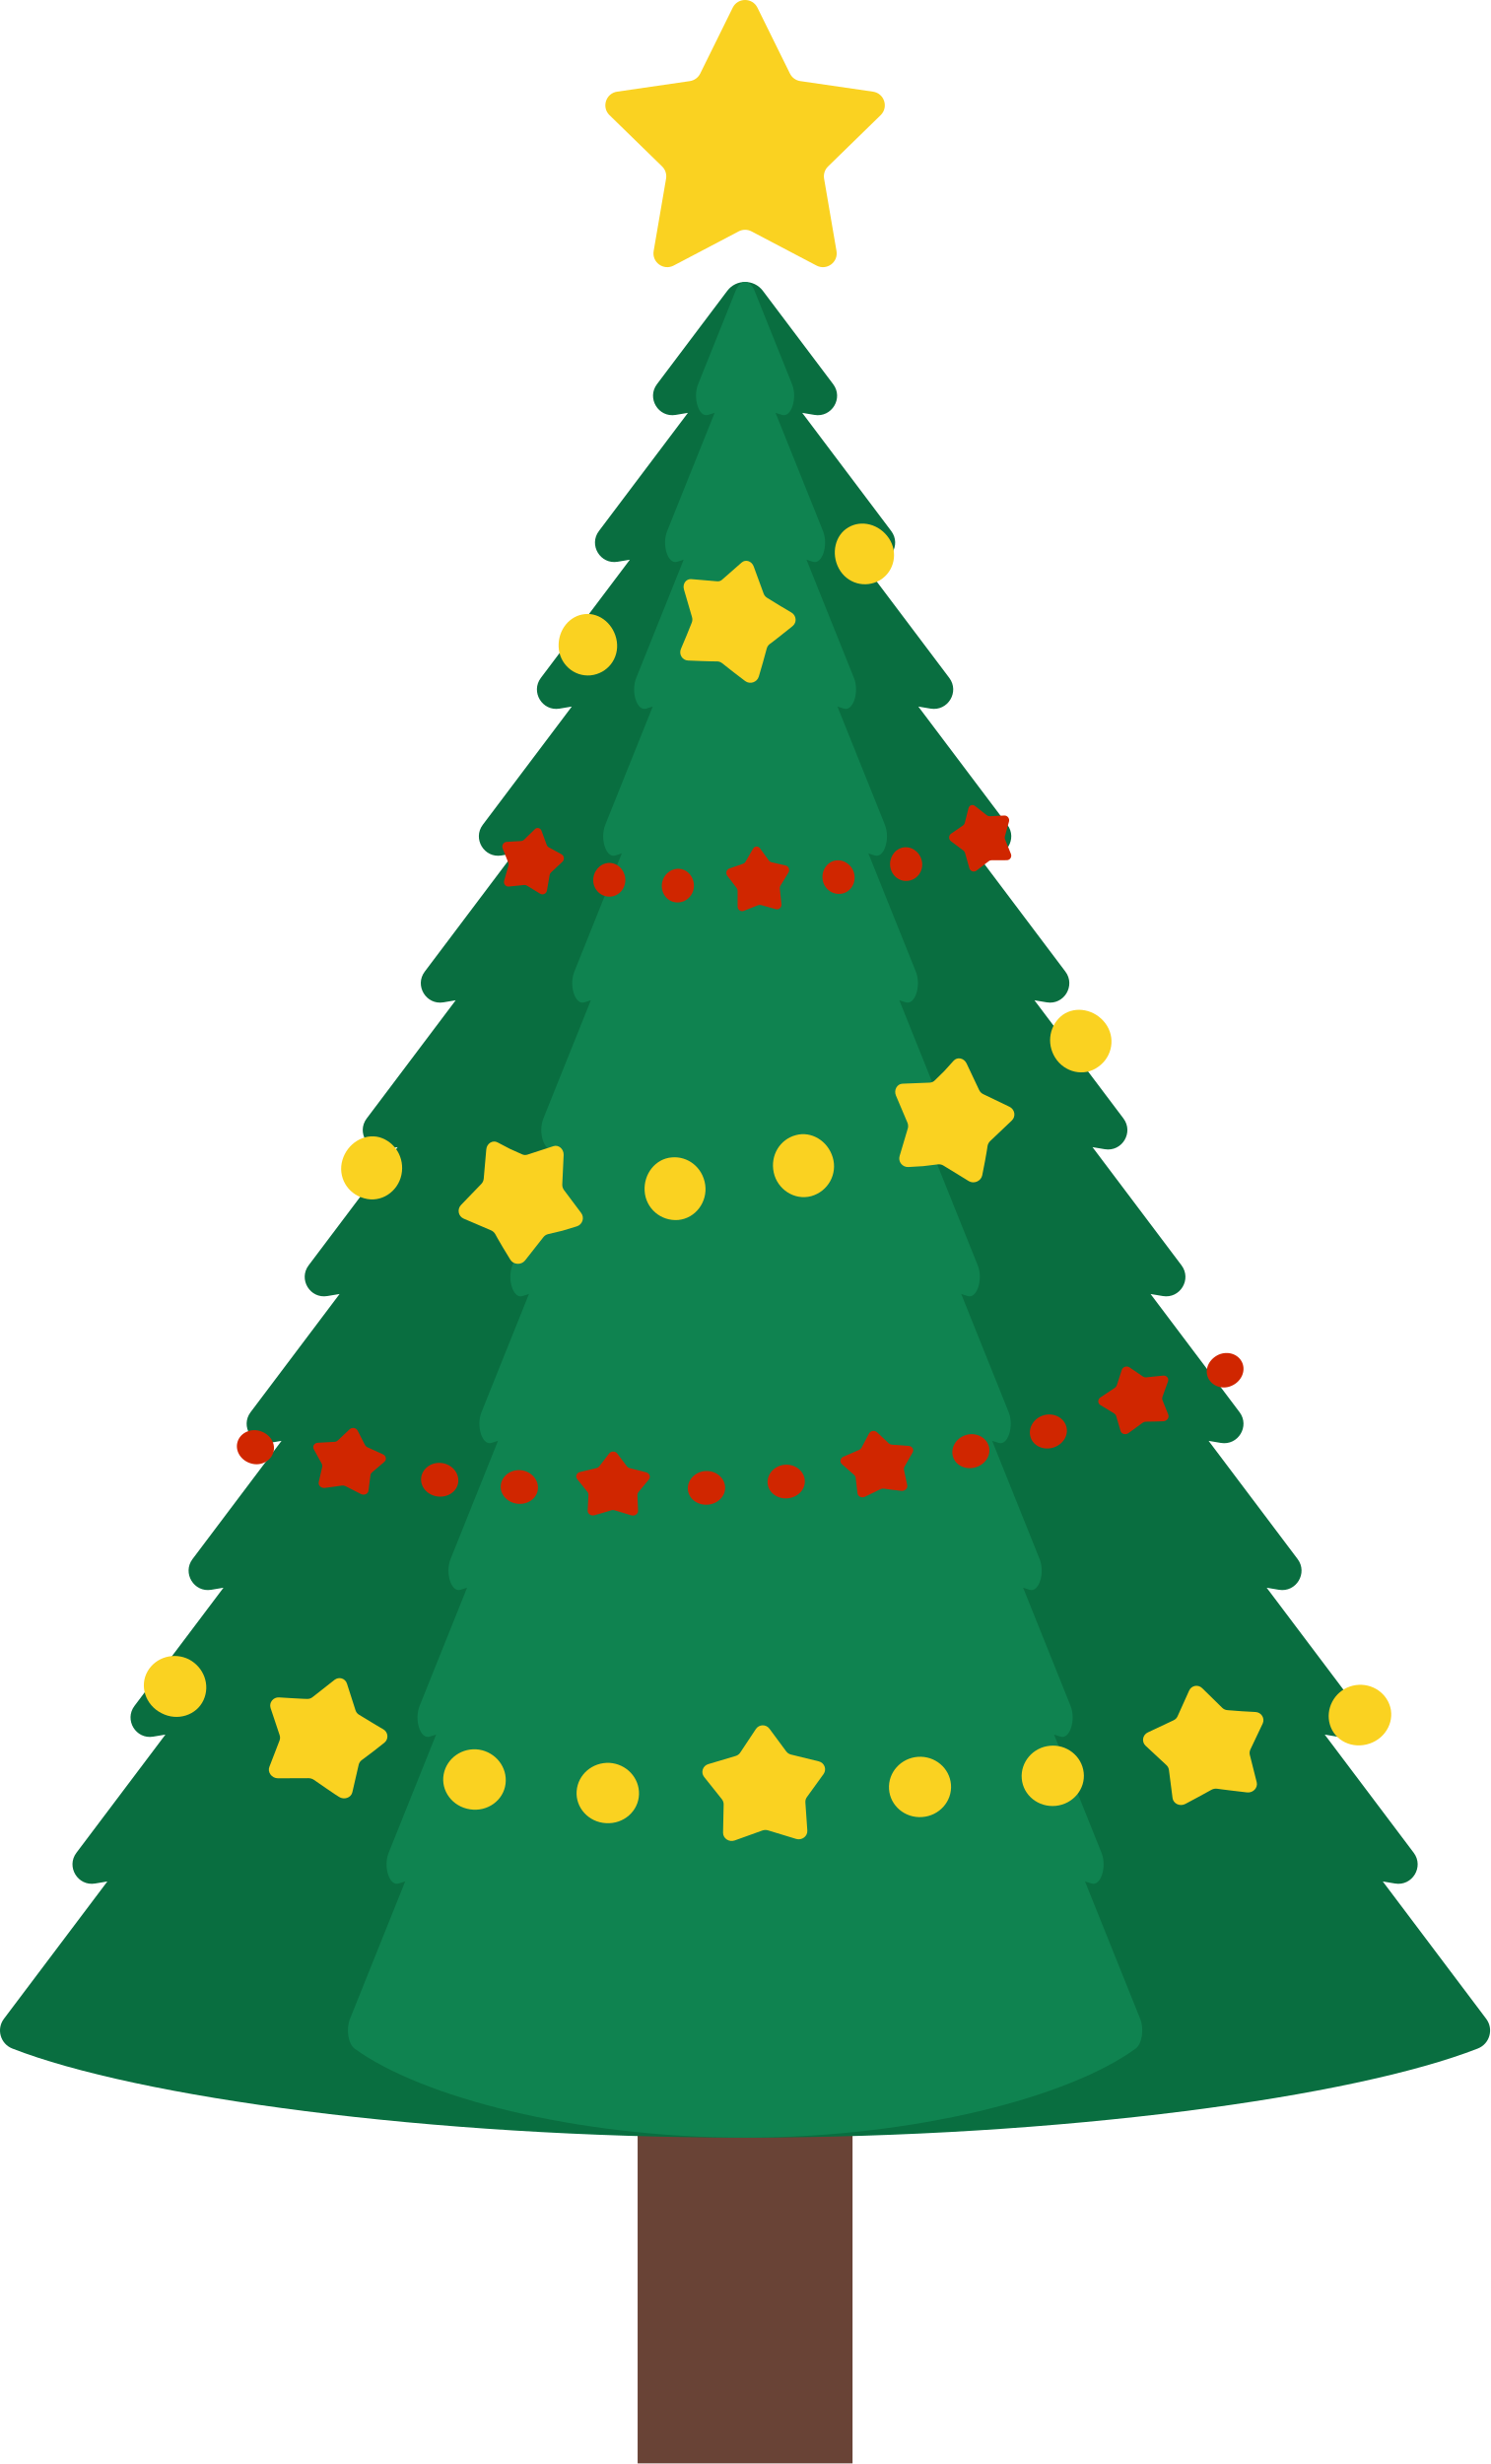
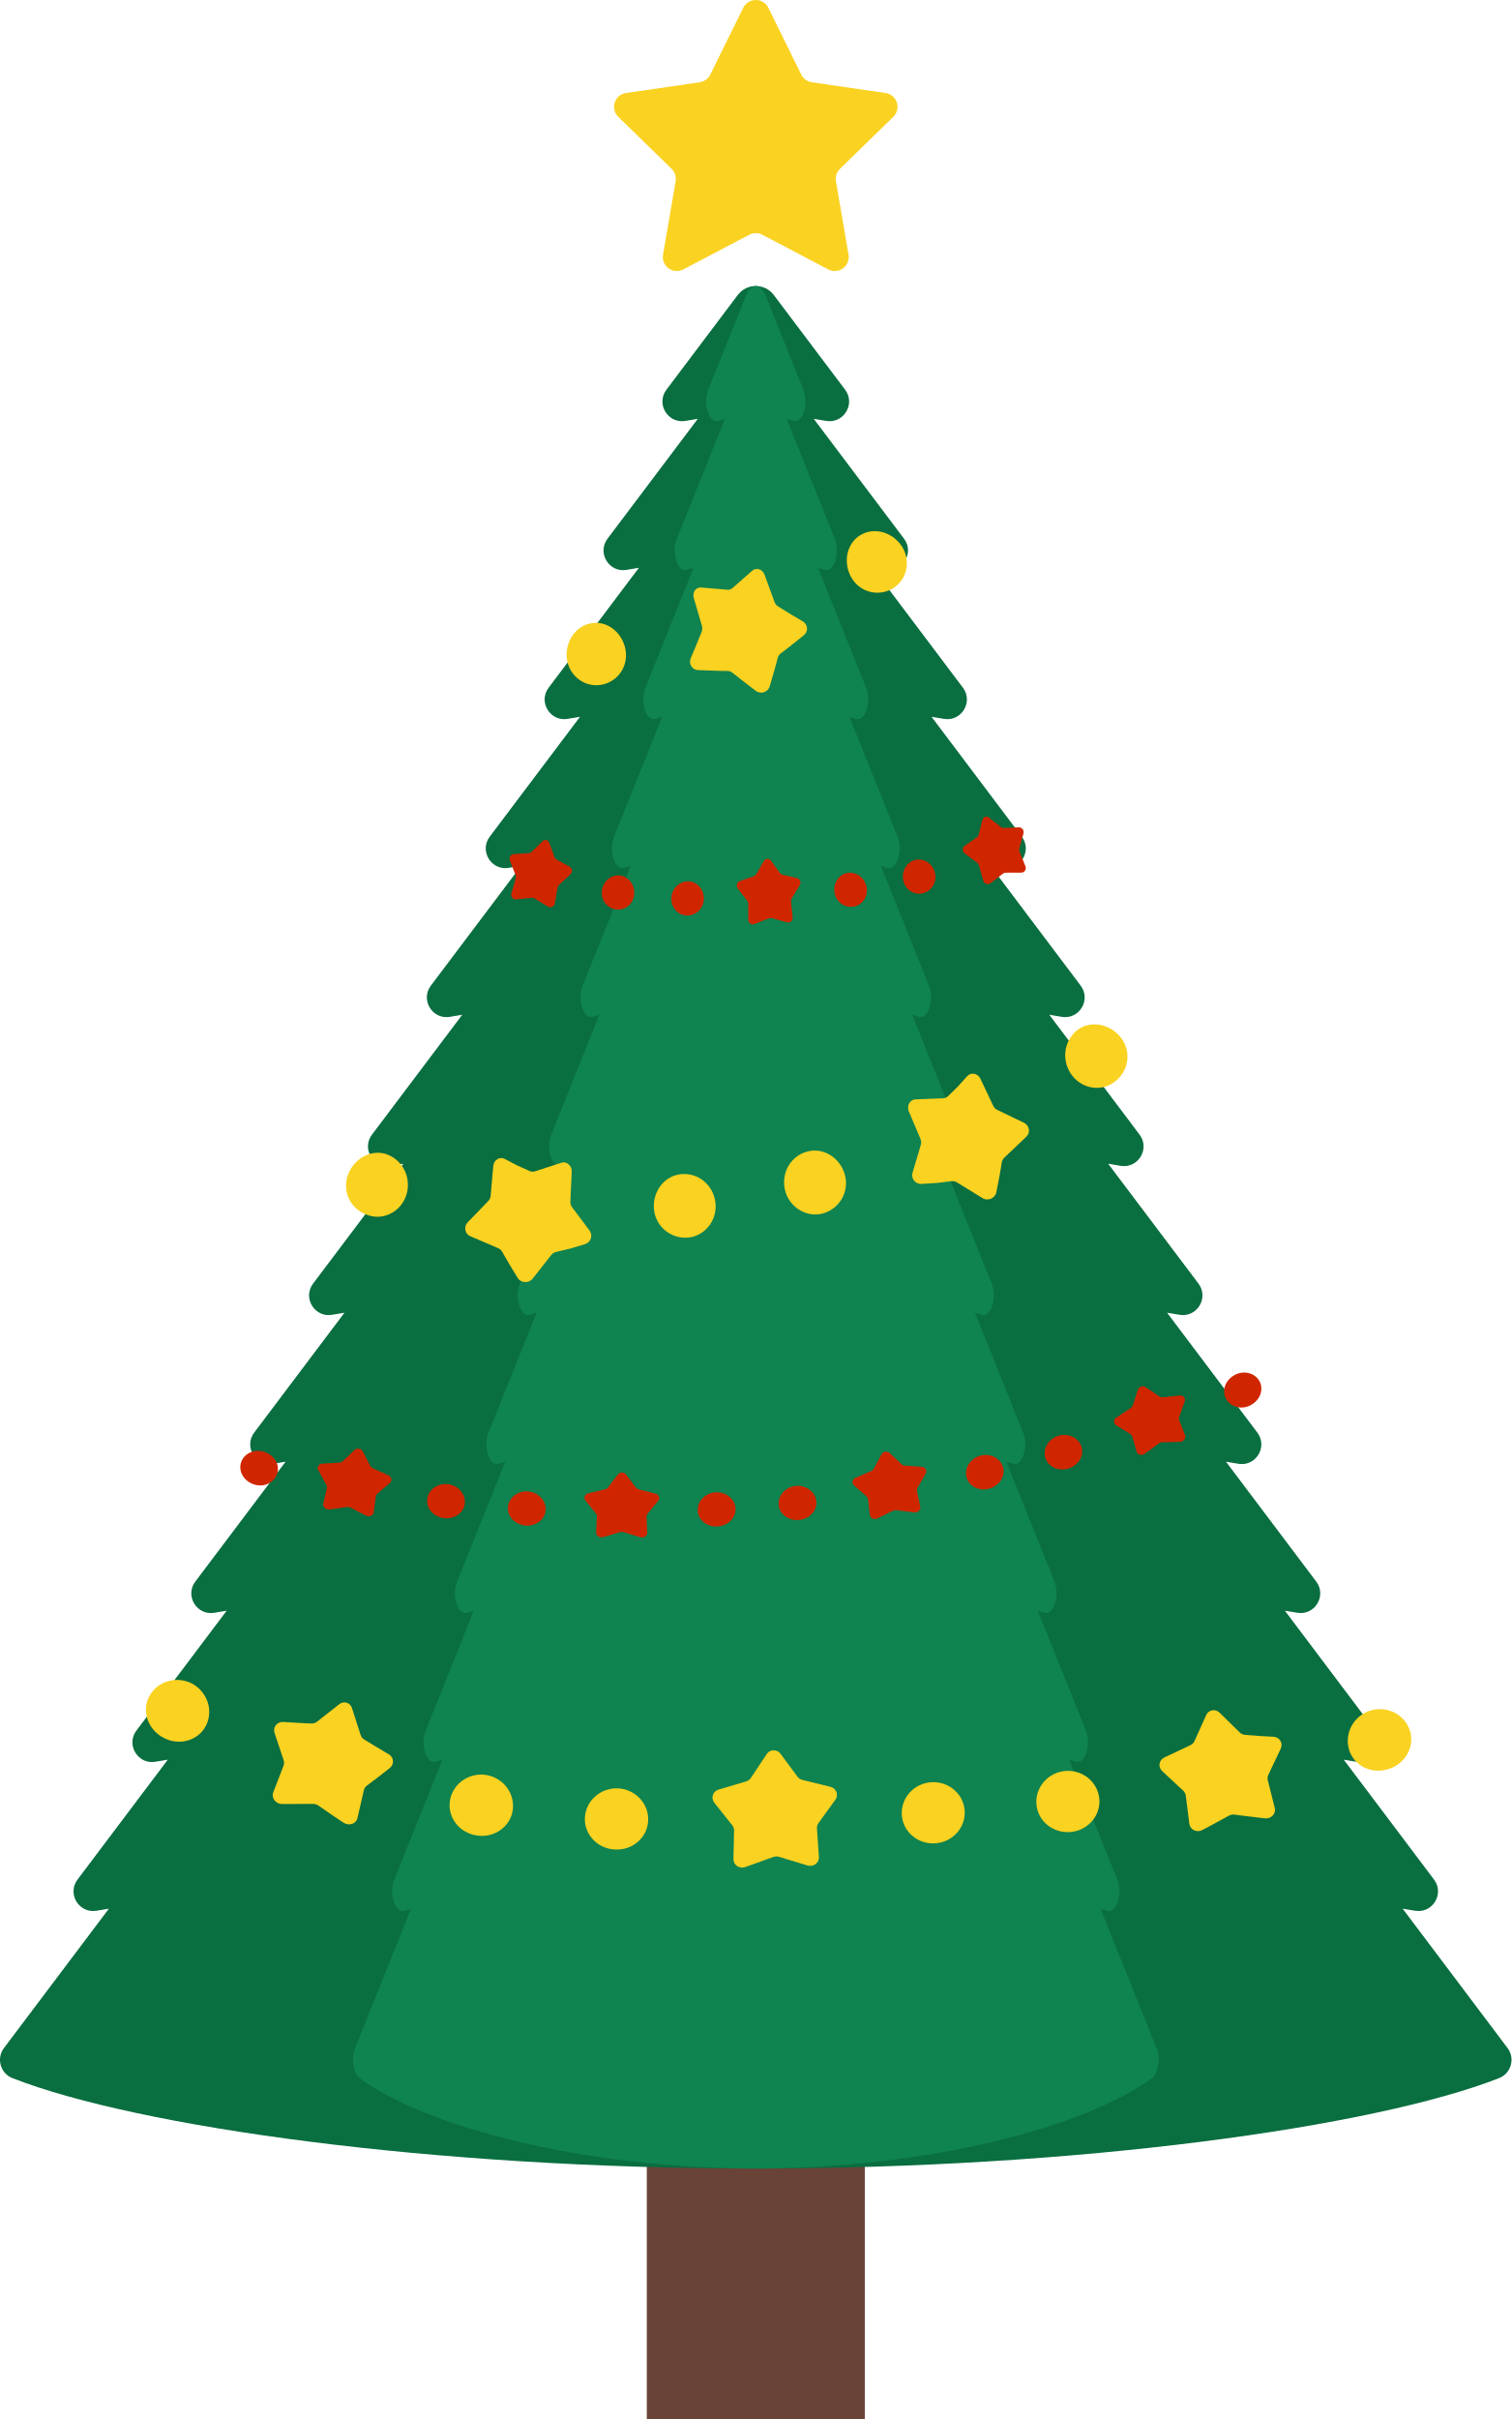
- <svg xmlns="http://www.w3.org/2000/svg" width="300" height="496" viewBox="0 0 300 496" fill="none">
-   <path d="M177.297 23.183C178.944 21.579 178.037 18.781 175.759 18.452L161.125 16.325C160.22 16.193 159.438 15.624 159.037 14.806L152.494 1.546C151.478 -0.515 148.536 -0.515 147.516 1.546L140.974 14.806C140.569 15.624 139.787 16.193 138.886 16.325L124.252 18.452C121.977 18.781 121.066 21.579 122.713 23.183L133.3 33.504C133.954 34.141 134.253 35.059 134.099 35.959L131.6 50.531C131.212 52.8 133.589 54.526 135.628 53.457L148.716 46.576C149.525 46.152 150.492 46.152 151.297 46.576L164.386 53.457C166.421 54.529 168.802 52.8 168.41 50.531L165.912 35.959C165.757 35.059 166.056 34.141 166.711 33.504L177.297 23.183Z" fill="#FAD221" />
-   <path d="M171.64 390.41H128.373V495.879H171.64V390.41Z" fill="#694336" />
-   <path d="M278.391 378.735L280.857 379.149C284.332 379.734 286.739 375.773 284.618 372.958L266.703 349.171L269.169 349.585C272.644 350.171 275.051 346.209 272.93 343.394L255.015 319.607L257.481 320.022C260.956 320.607 263.363 316.645 261.242 313.831L243.327 290.043L245.793 290.458C249.268 291.04 251.675 287.081 249.554 284.267L231.639 260.48L234.105 260.894C237.58 261.479 239.986 257.517 237.866 254.703L219.951 230.919L222.416 231.333C225.892 231.915 228.298 227.957 226.178 225.142L208.263 201.355L210.728 201.769C214.204 202.355 216.61 198.393 214.49 195.578L196.574 171.791L199.04 172.205C202.515 172.791 204.922 168.829 202.802 166.015L184.886 142.231L187.352 142.645C190.827 143.227 193.234 139.268 191.113 136.454L173.198 112.667L175.664 113.081C179.139 113.666 181.546 109.705 179.425 106.89L161.51 83.106L163.976 83.52C167.451 84.106 169.858 80.144 167.737 77.33L153.586 58.543C151.791 56.16 148.214 56.16 146.419 58.543L132.268 77.33C130.148 80.144 132.554 84.106 136.03 83.52L138.496 83.106L120.58 106.89C118.46 109.705 120.866 113.666 124.342 113.081L126.807 112.667L108.892 136.454C106.772 139.268 109.178 143.23 112.653 142.645L115.119 142.231L97.204 166.015C95.083 168.829 97.49 172.791 100.965 172.205L103.431 171.791L85.516 195.578C83.395 198.393 85.802 202.355 89.277 201.769L91.743 201.355L73.828 225.142C71.707 227.957 74.114 231.918 77.589 231.333L80.055 230.919L62.14 254.703C60.019 257.517 62.426 261.479 65.901 260.894L68.367 260.48L50.452 284.267C48.331 287.081 50.738 291.043 54.213 290.458L56.679 290.043L38.764 313.831C36.643 316.645 39.05 320.607 42.525 320.022L44.991 319.607L27.075 343.394C24.955 346.209 27.361 350.171 30.837 349.585L33.303 349.171L15.387 372.958C13.267 375.773 15.673 379.734 19.148 379.149L21.614 378.735L0.789 406.382C-0.769 408.45 0.073 411.425 2.486 412.369C27.388 422.094 85.855 430.291 150 430.301C214.144 430.291 272.611 422.094 297.513 412.369C299.926 411.425 300.768 408.453 299.21 406.382L278.391 378.735Z" fill="#096E40" />
-   <path d="M218.442 378.735L219.757 379.149C221.611 379.734 222.893 375.773 221.762 372.958L212.211 349.171L213.526 349.585C215.378 350.171 216.66 346.209 215.532 343.394L205.981 319.607L207.296 320.022C209.147 320.607 210.433 316.645 209.302 313.831L199.751 290.043L201.066 290.458C202.92 291.04 204.202 287.081 203.071 284.267L193.52 260.48L194.835 260.894C196.69 261.479 197.972 257.517 196.841 254.703L187.29 230.919L188.605 231.333C190.459 231.915 191.742 227.957 190.611 225.142L181.06 201.355L182.375 201.769C184.226 202.355 185.508 198.393 184.38 195.578L174.829 171.791L176.144 172.205C177.995 172.791 179.278 168.829 178.15 166.015L168.599 142.231L169.914 142.645C171.768 143.227 173.05 139.268 171.919 136.454L162.368 112.667L163.684 113.081C165.538 113.666 166.82 109.705 165.689 106.89L156.138 83.106L157.453 83.52C159.307 84.106 160.59 80.144 159.459 77.33L151.917 58.543C150.96 56.16 149.053 56.16 148.096 58.543L140.554 77.33C139.423 80.144 140.705 84.106 142.559 83.52L143.875 83.106L134.324 106.89C133.193 109.705 134.475 113.666 136.329 113.081L137.644 112.667L128.093 136.454C126.962 139.268 128.244 143.23 130.099 142.645L131.414 142.231L121.863 166.015C120.732 168.829 122.014 172.791 123.868 172.205L125.183 171.791L115.632 195.578C114.501 198.393 115.784 202.355 117.638 201.769L118.953 201.355L109.402 225.142C108.271 227.957 109.553 231.918 111.408 231.333L112.723 230.919L103.172 254.703C102.041 257.517 103.323 261.479 105.177 260.894L106.492 260.48L96.941 284.267C95.81 287.081 97.093 291.043 98.947 290.458L100.262 290.043L90.711 313.831C89.58 316.645 90.862 320.607 92.716 320.022L94.032 319.607L84.481 343.394C83.35 346.209 84.632 350.171 86.486 349.585L87.801 349.171L78.25 372.958C77.119 375.773 78.401 379.734 80.256 379.149L81.571 378.735L70.471 406.382C69.639 408.45 70.09 411.425 71.375 412.369C84.651 422.094 115.817 430.291 150.01 430.301C184.203 430.291 215.368 422.094 228.644 412.369C229.929 411.425 230.38 408.453 229.548 406.382L218.442 378.735Z" fill="#0F8350" />
-   <path d="M62.059 357.946L55.964 357.969C54.705 357.969 53.81 356.736 54.231 355.665L56.276 350.371C56.411 350.016 56.418 349.625 56.289 349.257L54.475 343.822C54.123 342.714 55.017 341.616 56.181 341.685C56.181 341.685 57.601 341.77 59.022 341.856C60.432 341.955 61.849 341.991 61.849 341.991C62.227 342.001 62.602 341.882 62.901 341.649L67.326 338.17C68.214 337.457 69.519 337.825 69.858 338.926L71.588 344.315C71.709 344.67 71.953 344.973 72.278 345.17C72.278 345.17 73.491 345.906 74.704 346.643C75.921 347.393 77.16 348.099 77.16 348.099C78.17 348.675 78.295 350.082 77.377 350.812C77.377 350.812 76.246 351.7 75.115 352.587C73.971 353.449 72.827 354.307 72.827 354.307C72.518 354.537 72.301 354.862 72.216 355.234L70.943 360.764C70.687 361.895 69.276 362.382 68.231 361.701C68.231 361.701 66.952 360.889 65.699 360.008C64.45 359.143 63.2 358.282 63.2 358.282C62.868 358.055 62.467 357.937 62.059 357.946Z" fill="#FAD221" />
-   <path d="M101.78 359.084C101.372 362.398 98.16 364.772 94.619 364.213C91.075 363.68 88.711 360.475 89.322 357.167C89.934 353.873 93.12 351.696 96.46 352.199C99.797 352.729 102.191 355.737 101.78 359.084Z" fill="#FAD221" />
-   <path d="M29.708 336.441C28.038 339.347 29.248 343.207 32.51 344.854C35.745 346.557 39.588 345.255 40.972 342.231C42.383 339.15 41.015 335.602 38.059 334.041C35.074 332.538 31.382 333.531 29.708 336.441Z" fill="#FAD221" />
-   <path d="M153.484 368.477L147.908 370.483C146.76 370.881 145.547 370.059 145.573 368.901L145.692 363.227C145.698 362.845 145.57 362.477 145.33 362.178L141.756 357.693C141.036 356.77 141.487 355.428 142.614 355.109L148.131 353.465C148.5 353.353 148.815 353.117 149.029 352.798L152.175 348.054C152.81 347.087 154.22 347.054 154.908 347.985L158.294 352.561C158.524 352.867 158.853 353.087 159.224 353.183L164.83 354.557C165.978 354.833 166.49 356.148 165.81 357.105L162.453 361.75C162.226 362.063 162.118 362.438 162.144 362.816L162.535 368.477C162.617 369.635 161.454 370.512 160.296 370.174L154.638 368.451C154.266 368.336 153.855 368.343 153.484 368.477Z" fill="#FAD221" />
-   <path d="M191.459 359.245C191.715 362.589 189.124 365.525 185.656 365.768C182.191 366.025 179.195 363.476 178.985 360.133C178.771 356.779 181.372 353.899 184.794 353.646C188.214 353.406 191.202 355.898 191.459 359.245Z" fill="#FAD221" />
-   <path d="M116.096 360.524C115.829 363.851 118.492 366.833 122.037 366.998C125.581 367.208 128.54 364.565 128.648 361.214C128.76 357.854 126.094 355.063 122.704 354.862C119.314 354.704 116.362 357.161 116.096 360.524Z" fill="#FAD221" />
-   <path d="M243.905 360.281C243.905 360.281 242.59 361.001 241.275 361.721C239.95 362.431 238.628 363.138 238.628 363.138C237.54 363.703 236.208 363.075 236.064 361.924L235.34 356.296C235.291 355.918 235.11 355.572 234.828 355.313L230.632 351.41C229.784 350.598 230.037 349.214 231.103 348.727L236.291 346.281C236.636 346.12 236.912 345.844 237.073 345.492L239.404 340.317C239.871 339.262 241.232 339.018 242.051 339.84L246.082 343.792C246.355 344.055 246.713 344.216 247.094 344.249C247.094 344.249 248.518 344.358 249.938 344.466C251.362 344.548 252.786 344.627 252.786 344.627C253.953 344.693 254.702 345.896 254.212 346.955L251.747 352.147C251.579 352.495 251.533 352.886 251.625 353.255L253.009 358.755C253.295 359.886 252.269 360.964 251.04 360.81C251.04 360.81 249.54 360.632 248.041 360.455C246.549 360.284 245.062 360.073 245.062 360.073C244.665 360.018 244.257 360.09 243.905 360.281Z" fill="#FAD221" />
-   <path d="M279.709 343.062C280.932 346.159 279.186 349.815 275.744 350.979C272.305 352.156 268.721 350.43 267.751 347.189C266.795 343.999 268.613 340.573 271.785 339.489C274.961 338.417 278.466 339.916 279.709 343.062Z" fill="#FAD221" />
-   <path d="M205.71 358.068C206.006 361.418 209.07 363.854 212.552 363.519C216.04 363.164 218.562 360.136 218.177 356.809C217.793 353.468 214.732 351.078 211.336 351.426C207.933 351.755 205.411 354.734 205.71 358.068Z" fill="#FAD221" />
-   <path d="M68.853 299.039C68.853 299.039 67.978 299.164 67.103 299.289C66.226 299.42 65.354 299.519 65.354 299.519C64.641 299.591 64.026 298.986 64.171 298.355L64.871 295.268C64.917 295.061 64.884 294.84 64.776 294.646L63.178 291.74C62.856 291.148 63.267 290.468 63.967 290.428L67.389 290.237C67.616 290.228 67.833 290.122 67.995 289.974L70.385 287.719C70.871 287.259 71.706 287.397 72.006 287.985L73.482 290.878C73.58 291.072 73.751 291.23 73.959 291.326L77.095 292.753C77.736 293.045 77.891 293.828 77.384 294.265L74.889 296.399C74.721 296.54 74.613 296.734 74.587 296.944L74.179 300.088C74.097 300.729 73.314 301.071 72.67 300.745L69.54 299.151C69.326 299.045 69.086 299.006 68.853 299.039Z" fill="#D02600" />
-   <path d="M92.26 298.319C92.069 300.183 90.224 301.492 88.137 301.245C86.049 300.995 84.556 299.289 84.796 297.428C85.04 295.57 86.884 294.262 88.919 294.505C90.951 294.748 92.447 296.455 92.26 298.319Z" fill="#D02600" />
-   <path d="M47.788 290.372C47.322 292.187 48.594 294.087 50.629 294.617C52.654 295.182 54.676 293.979 55.084 292.171C55.502 290.32 54.196 288.574 52.224 288.021C50.241 287.505 48.255 288.557 47.788 290.372Z" fill="#D02600" />
-   <path d="M123.042 304.02C123.042 304.02 122.204 304.306 121.362 304.533C120.521 304.773 119.679 305.013 119.679 305.013C118.988 305.21 118.282 304.723 118.314 304.079L118.476 300.916C118.485 300.706 118.416 300.495 118.275 300.321L116.204 297.747C115.783 297.221 116.075 296.481 116.759 296.317L120.1 295.521C120.323 295.468 120.517 295.347 120.649 295.176L122.621 292.611C123.023 292.072 123.871 292.059 124.265 292.588L126.212 295.176C126.343 295.35 126.537 295.475 126.758 295.531L130.091 296.382C130.775 296.557 131.058 297.303 130.631 297.822L128.533 300.36C128.392 300.531 128.319 300.739 128.326 300.952L128.457 304.118C128.484 304.766 127.77 305.24 127.083 305.029L123.729 304.013C123.512 303.944 123.269 303.947 123.042 304.02Z" fill="#D02600" />
-   <path d="M145.981 299.292C146.109 301.163 144.511 302.774 142.414 302.895C140.316 303.014 138.554 301.593 138.478 299.723C138.403 297.852 140 296.238 142.045 296.119C144.094 296.001 145.853 297.421 145.981 299.292Z" fill="#D02600" />
-   <path d="M100.813 299.052C100.665 300.919 102.247 302.56 104.341 302.718C106.439 302.872 108.211 301.482 108.306 299.611C108.402 297.74 106.82 296.099 104.778 295.945C102.737 295.794 100.961 297.184 100.813 299.052Z" fill="#D02600" />
-   <path d="M177.289 299.759L174.139 301.291C173.491 301.603 172.712 301.252 172.64 300.607L172.268 297.461C172.242 297.25 172.14 297.056 171.972 296.912L169.5 294.735C168.997 294.291 169.158 293.509 169.806 293.229L172.962 291.865C173.172 291.773 173.343 291.618 173.445 291.428L174.961 288.567C175.267 287.982 176.108 287.86 176.588 288.33L178.939 290.55C179.097 290.698 179.311 290.786 179.537 290.806L182.96 291.063C183.66 291.115 184.065 291.802 183.733 292.388L182.092 295.258C181.98 295.452 181.944 295.669 181.99 295.876L182.651 298.973C182.786 299.604 182.164 300.196 181.451 300.111C181.451 300.111 180.583 300.005 179.712 299.9C178.847 299.808 177.972 299.66 177.972 299.66C177.739 299.621 177.499 299.657 177.289 299.759Z" fill="#D02600" />
-   <path d="M199.109 291.25C199.55 293.072 198.248 294.942 196.203 295.426C194.158 295.909 192.185 294.817 191.797 292.983C191.409 291.148 192.711 289.281 194.703 288.807C196.696 288.337 198.668 289.432 199.109 291.25Z" fill="#D02600" />
-   <path d="M154.543 298.611C154.711 300.479 156.546 301.82 158.633 301.606C160.725 301.396 162.24 299.713 162.017 297.852C161.796 295.991 159.965 294.65 157.927 294.857C155.888 295.067 154.376 296.747 154.543 298.611Z" fill="#D02600" />
-   <path d="M230.042 286.404L227.201 288.472C226.619 288.896 225.791 288.682 225.607 288.061L224.709 285.023C224.65 284.819 224.512 284.648 224.324 284.533L221.523 282.82C220.954 282.468 220.981 281.669 221.569 281.282L224.439 279.378C224.63 279.25 224.772 279.069 224.841 278.862L225.843 275.771C226.044 275.14 226.849 274.874 227.402 275.252L230.118 277.1C230.298 277.221 230.528 277.29 230.755 277.261L234.161 276.909C234.859 276.836 235.375 277.441 235.148 278.079L234.027 281.199C233.951 281.41 233.951 281.63 234.03 281.827L235.207 284.767C235.447 285.368 234.937 286.059 234.221 286.101C234.221 286.101 233.343 286.144 232.455 286.154C231.574 286.171 230.69 286.184 230.69 286.184C230.463 286.19 230.233 286.266 230.042 286.404Z" fill="#D02600" />
-   <path d="M250.099 274.315C250.846 276.034 249.892 278.112 247.965 278.954C246.052 279.832 243.869 278.96 243.178 277.241C242.472 275.482 243.487 273.549 245.348 272.691C247.226 271.872 249.353 272.598 250.099 274.315Z" fill="#D02600" />
-   <path d="M207.444 289.179C207.924 290.99 209.953 291.993 211.975 291.418C213.997 290.842 215.204 288.919 214.671 287.124C214.138 285.325 212.11 284.326 210.14 284.885C208.168 285.444 206.961 287.367 207.444 289.179Z" fill="#D02600" />
-   <path d="M188.171 217.505C188.171 217.505 189.148 216.545 190.124 215.588C191.051 214.562 191.975 213.537 191.975 213.537C192.722 212.695 194.073 212.971 194.596 214.063L197.124 219.412C197.292 219.77 197.574 220.059 197.923 220.234L203.216 222.782C204.314 223.291 204.581 224.731 203.699 225.567L199.363 229.68C199.07 229.956 198.876 230.324 198.814 230.722C198.814 230.722 198.603 232.244 198.317 233.674C198.035 235.124 197.752 236.577 197.752 236.577C197.512 237.768 196.088 238.386 195.033 237.754L189.95 234.634C189.614 234.424 189.217 234.335 188.822 234.384C188.822 234.384 187.349 234.565 185.876 234.743C184.384 234.832 182.888 234.92 182.888 234.92C181.668 234.989 180.764 233.826 181.122 232.685L182.773 227.128C182.875 226.753 182.842 226.339 182.687 225.978L180.379 220.536C179.912 219.422 180.59 218.185 181.698 218.146L187.188 217.932C187.563 217.913 187.908 217.761 188.171 217.505Z" fill="#FAD221" />
-   <path d="M155.773 236.009C155.036 232.55 157.052 229.348 160.188 228.513C163.312 227.625 166.655 229.63 167.655 232.984C168.654 236.338 166.711 239.832 163.315 240.789C159.909 241.69 156.493 239.392 155.773 236.009Z" fill="#FAD221" />
-   <path d="M222.534 205.981C220.43 203.187 216.587 202.427 213.95 204.295C211.359 206.228 210.577 209.933 212.431 212.902C214.282 215.868 218.27 216.847 221.114 214.74C224.004 212.698 224.635 208.776 222.534 205.981Z" fill="#FAD221" />
-   <path d="M106.189 232.425L111.413 230.722C112.465 230.373 113.53 231.3 113.478 232.504L113.202 238.405C113.182 238.8 113.294 239.194 113.52 239.52L116.996 244.159C117.725 245.106 117.285 246.513 116.115 246.868C116.115 246.868 114.681 247.302 113.251 247.736C111.807 248.078 110.364 248.42 110.364 248.42C109.976 248.512 109.634 248.732 109.391 249.048L105.705 253.736C104.936 254.693 103.384 254.611 102.746 253.575C102.746 253.575 101.977 252.313 101.208 251.05C100.448 249.801 99.722 248.45 99.722 248.45C99.524 248.098 99.215 247.818 98.847 247.66L93.353 245.31C92.239 244.83 91.989 243.39 92.844 242.528L96.924 238.303C97.19 238.021 97.354 237.649 97.387 237.255L97.903 231.363C98.015 230.16 99.189 229.433 100.179 229.962C100.179 229.962 101.402 230.603 102.625 231.244C103.874 231.803 105.12 232.366 105.12 232.366C105.455 232.52 105.834 232.54 106.189 232.425Z" fill="#FAD221" />
-   <path d="M68.945 233.494C69.948 230.143 73.291 228.095 76.408 228.93C79.508 229.844 81.527 233.046 80.82 236.476C80.114 239.898 76.714 242.203 73.314 241.213C69.898 240.303 67.942 236.844 68.945 233.494Z" fill="#FAD221" />
-   <path d="M141.977 238.481C141.468 234.983 138.466 232.678 135.234 232.984C131.995 233.237 129.556 236.278 129.783 239.766C130.01 243.258 133.044 245.862 136.562 245.579C140.07 245.244 142.477 241.904 141.977 238.481Z" fill="#FAD221" />
-   <path d="M105.529 178.147L102.448 178.462C101.814 178.525 101.317 177.923 101.498 177.302L102.363 174.254C102.422 174.05 102.409 173.833 102.33 173.639L101.189 170.759C100.962 170.174 101.38 169.506 101.988 169.47L104.95 169.296C105.148 169.283 105.335 169.2 105.486 169.056L107.683 166.915C108.126 166.475 108.813 166.662 109.024 167.247L110.083 170.114C110.155 170.305 110.29 170.463 110.461 170.558L113.061 171.975C113.594 172.265 113.683 173.047 113.226 173.481L110.951 175.595C110.796 175.737 110.691 175.927 110.655 176.138L110.115 179.258C110.007 179.896 109.3 180.231 108.754 179.902L106.111 178.291C105.94 178.179 105.733 178.127 105.529 178.147Z" fill="#D02600" />
-   <path d="M125.878 177.505C125.684 179.392 124.057 180.721 122.249 180.464C120.437 180.215 119.191 178.511 119.47 176.657C119.746 174.803 121.371 173.494 123.097 173.731C124.82 173.981 126.066 175.664 125.878 177.505Z" fill="#D02600" />
-   <path d="M152.61 182.223L149.737 183.361C149.145 183.594 148.504 183.147 148.504 182.5L148.501 179.33C148.501 179.12 148.432 178.913 148.303 178.748L146.42 176.286C146.041 175.783 146.258 175.026 146.834 174.829L149.635 173.859C149.822 173.793 149.98 173.662 150.085 173.484L151.618 170.831C151.927 170.302 152.637 170.262 153.002 170.759L154.803 173.235C154.925 173.399 155.096 173.514 155.29 173.56L158.18 174.227C158.772 174.366 159.071 175.092 158.745 175.631L157.131 178.278C157.019 178.456 156.973 178.666 156.996 178.876L157.328 182.026C157.397 182.67 156.809 183.183 156.194 183.012L153.215 182.184C153.015 182.138 152.801 182.151 152.61 182.223Z" fill="#D02600" />
-   <path d="M172.008 176.065C172.327 177.92 171.13 179.698 169.315 179.915C167.504 180.159 165.844 178.85 165.61 176.989C165.373 175.132 166.587 173.435 168.313 173.202C170.045 172.998 171.693 174.227 172.008 176.065Z" fill="#D02600" />
-   <path d="M133.245 178.114C133.123 179.994 134.501 181.635 136.329 181.658C138.157 181.71 139.669 180.231 139.705 178.36C139.741 176.486 138.361 174.928 136.618 174.878C134.872 174.859 133.366 176.253 133.245 178.114Z" fill="#D02600" />
-   <path d="M199.034 173.376L196.578 175.26C196.072 175.641 195.332 175.385 195.158 174.76L194.293 171.712C194.234 171.508 194.113 171.328 193.945 171.206L191.459 169.342C190.956 168.96 190.963 168.175 191.463 167.829L193.899 166.146C194.06 166.034 194.178 165.863 194.231 165.666L194.981 162.704C195.129 162.096 195.793 161.839 196.279 162.23L198.689 164.124C198.854 164.249 199.051 164.315 199.248 164.305L202.21 164.167C202.819 164.137 203.305 164.759 203.141 165.364L202.312 168.346C202.257 168.546 202.266 168.763 202.345 168.96L203.526 171.9C203.769 172.501 203.341 173.152 202.704 173.156L199.607 173.166C199.396 173.169 199.196 173.241 199.034 173.376Z" fill="#D02600" />
-   <path d="M179.271 174.685C179.663 176.542 181.422 177.69 183.194 177.242C184.969 176.805 186.028 174.977 185.558 173.162C185.087 171.347 183.335 170.216 181.642 170.637C179.952 171.065 178.89 172.873 179.271 174.685Z" fill="#D02600" />
-   <path d="M145.37 116.698L149.299 113.249C150.082 112.542 151.328 112.914 151.742 114.031L153.731 119.463C153.863 119.828 154.109 120.134 154.432 120.334C154.432 120.334 155.638 121.077 156.848 121.823C158.084 122.557 159.32 123.29 159.32 123.29C160.343 123.885 160.488 125.302 159.564 126.038C159.564 126.038 158.433 126.939 157.305 127.843C156.174 128.767 155 129.622 155 129.622C154.685 129.849 154.461 130.178 154.362 130.553C154.362 130.553 153.978 131.953 153.593 133.357C153.182 134.768 152.771 136.178 152.771 136.178C152.433 137.352 150.979 137.828 150.009 137.085C150.009 137.085 148.842 136.194 147.675 135.303C146.534 134.403 145.393 133.505 145.393 133.505C145.091 133.262 144.716 133.133 144.328 133.137C144.328 133.137 142.875 133.143 141.418 133.074C139.975 133.018 138.528 132.962 138.528 132.962C137.351 132.916 136.625 131.69 137.095 130.605C137.095 130.605 137.654 129.28 138.213 127.959C138.742 126.643 139.275 125.325 139.275 125.325C139.413 124.973 139.429 124.579 139.318 124.207L137.697 118.657C137.368 117.513 138.15 116.471 139.199 116.579L144.41 117.02C144.762 117.046 145.104 116.934 145.37 116.698Z" fill="#FAD221" />
-   <path d="M112.466 130.191C112.334 126.752 114.711 123.898 117.762 123.619C120.81 123.29 123.687 125.769 124.18 129.109C124.683 132.532 122.322 135.583 118.906 135.948C115.487 136.26 112.594 133.584 112.466 130.191Z" fill="#FAD221" />
-   <path d="M178.938 108.32C177.001 105.476 173.394 104.589 170.774 106.18C168.124 107.725 167.282 111.427 168.87 114.409C170.498 117.464 174.21 118.513 177.175 116.78C180.111 114.998 180.851 111.128 178.938 108.32Z" fill="#FAD221" />
+ <svg xmlns="http://www.w3.org/2000/svg" width="250" height="400" viewBox="0 0 250 400" fill="none">
+   <path d="M147.748 19.319C149.121 17.982 148.365 15.651 146.466 15.377L134.271 13.604C133.518 13.494 132.866 13.02 132.531 12.338L127.079 1.288C126.232 -0.429 123.78 -0.429 122.931 1.288L117.479 12.338C117.142 13.02 116.49 13.494 115.739 13.604L103.544 15.377C101.648 15.651 100.889 17.982 102.262 19.319L111.084 27.92C111.629 28.451 111.878 29.215 111.75 29.966L109.667 42.109C109.344 44 111.325 45.438 113.024 44.548L123.931 38.813C124.605 38.46 125.41 38.46 126.082 38.813L136.989 44.548C138.685 45.441 140.669 44 140.343 42.109L138.26 29.966C138.131 29.215 138.381 28.451 138.926 27.92L147.748 19.319Z" fill="#FAD221" />
+   <path d="M143.034 312.11H106.978V400.001H143.034V312.11Z" fill="#694336" />
+   <path d="M231.993 315.612L234.048 315.958C236.944 316.445 238.95 313.144 237.182 310.799L222.253 290.976L224.308 291.321C227.204 291.809 229.209 288.507 227.442 286.162L212.513 266.339L214.568 266.685C217.464 267.172 219.469 263.871 217.702 261.526L202.773 241.703L204.828 242.048C207.724 242.533 209.729 239.234 207.962 236.889L193.033 217.066L195.088 217.412C197.984 217.899 199.989 214.598 198.222 212.252L183.293 192.432L185.347 192.778C188.243 193.263 190.249 189.964 188.482 187.619L173.553 167.796L175.607 168.141C178.503 168.629 180.509 165.327 178.742 162.982L163.812 143.159L165.867 143.505C168.763 143.992 170.769 140.691 169.002 138.346L154.072 118.526L156.127 118.871C159.023 119.356 161.029 116.057 159.262 113.712L144.332 93.889L146.387 94.234C149.283 94.722 151.289 91.42 149.521 89.075L134.592 69.255L136.647 69.6C139.543 70.088 141.549 66.787 139.781 64.441L127.989 48.786C126.493 46.8 123.512 46.8 122.016 48.786L110.224 64.441C108.457 66.787 110.462 70.088 113.358 69.6L115.413 69.255L100.484 89.075C98.717 91.42 100.722 94.722 103.618 94.234L105.673 93.889L90.744 113.712C88.977 116.057 90.982 119.358 93.878 118.871L95.933 118.526L81.004 138.346C79.237 140.691 81.242 143.992 84.138 143.505L86.193 143.159L71.264 162.982C69.496 165.327 71.502 168.629 74.398 168.141L76.453 167.796L61.524 187.619C59.756 189.964 61.762 193.265 64.658 192.778L66.713 192.432L51.783 212.252C50.016 214.598 52.022 217.899 54.918 217.412L56.973 217.066L42.044 236.889C40.276 239.234 42.282 242.536 45.178 242.048L47.233 241.703L32.303 261.526C30.536 263.871 32.542 267.172 35.438 266.685L37.493 266.339L22.563 286.162C20.796 288.507 22.802 291.809 25.698 291.321L27.753 290.976L12.823 310.799C11.056 313.144 13.062 316.445 15.957 315.958L18.012 315.612L0.658 338.652C-0.64 340.375 0.061 342.855 2.072 343.641C22.823 351.745 71.546 358.576 125 358.584C178.454 358.576 227.176 351.745 247.928 343.641C249.939 342.855 250.64 340.378 249.342 338.652L231.993 315.612Z" fill="#096E40" />
+   <path d="M182.035 315.612L183.131 315.958C184.676 316.445 185.745 313.144 184.802 310.799L176.843 290.976L177.939 291.321C179.481 291.809 180.55 288.507 179.61 286.162L171.651 266.339L172.747 266.685C174.289 267.172 175.361 263.871 174.418 261.526L166.459 241.703L167.555 242.048C169.1 242.533 170.169 239.234 169.226 236.889L161.267 217.066L162.363 217.412C163.908 217.899 164.977 214.598 164.034 212.252L156.075 192.432L157.171 192.778C158.716 193.263 159.785 189.964 158.842 187.619L150.883 167.796L151.979 168.141C153.522 168.629 154.59 165.327 153.65 162.982L145.691 143.159L146.787 143.505C148.33 143.992 149.398 140.691 148.458 138.346L140.499 118.526L141.595 118.871C143.14 119.356 144.209 116.057 143.266 113.712L135.307 93.889L136.403 94.234C137.948 94.722 139.017 91.42 138.074 89.075L130.115 69.255L131.211 69.6C132.756 70.088 133.825 66.787 132.882 64.441L126.597 48.786C125.8 46.8 124.211 46.8 123.414 48.786L117.128 64.441C116.186 66.787 117.254 70.088 118.8 69.6L119.896 69.255L111.936 89.075C110.994 91.42 112.062 94.722 113.608 94.234L114.704 93.889L106.744 113.712C105.802 116.057 106.87 119.358 108.416 118.871L109.512 118.526L101.552 138.346C100.61 140.691 101.678 143.992 103.224 143.505L104.32 143.159L96.361 162.982C95.418 165.327 96.487 168.629 98.032 168.141L99.128 167.796L91.168 187.619C90.226 189.964 91.294 193.265 92.84 192.778L93.936 192.432L85.977 212.252C85.034 214.598 86.103 217.899 87.648 217.412L88.744 217.066L80.785 236.889C79.842 239.234 80.911 242.536 82.456 242.048L83.552 241.703L75.593 261.526C74.65 263.871 75.719 267.172 77.264 266.685L78.36 266.339L70.401 286.162C69.458 288.507 70.527 291.809 72.072 291.321L73.168 290.976L65.209 310.799C64.266 313.144 65.335 316.445 66.88 315.958L67.976 315.612L58.726 338.652C58.033 340.375 58.408 342.855 59.48 343.641C70.543 351.745 96.514 358.576 125.008 358.584C153.502 358.576 179.473 351.745 190.537 343.641C191.608 342.855 191.983 340.378 191.29 338.652L182.035 315.612Z" fill="#0F8350" />
+   <path d="M51.717 298.289L46.637 298.308C45.588 298.308 44.843 297.28 45.193 296.387L46.897 291.976C47.01 291.68 47.015 291.354 46.908 291.047L45.396 286.518C45.103 285.595 45.848 284.68 46.818 284.737C46.818 284.737 48.002 284.809 49.185 284.88C50.361 284.962 51.541 284.992 51.541 284.992C51.856 285 52.169 284.902 52.418 284.707L56.106 281.809C56.846 281.214 57.933 281.521 58.216 282.439L59.657 286.929C59.758 287.225 59.961 287.477 60.232 287.642C60.232 287.642 61.243 288.255 62.254 288.869C63.268 289.494 64.301 290.083 64.301 290.083C65.142 290.562 65.246 291.735 64.482 292.343C64.482 292.343 63.539 293.083 62.597 293.823C61.643 294.541 60.69 295.256 60.69 295.256C60.432 295.447 60.251 295.719 60.18 296.028L59.12 300.637C58.906 301.579 57.731 301.985 56.859 301.417C56.859 301.417 55.794 300.741 54.75 300.006C53.709 299.286 52.667 298.568 52.667 298.568C52.391 298.379 52.056 298.28 51.717 298.289Z" fill="#FAD221" />
+   <path d="M84.817 299.237C84.477 301.998 81.8 303.977 78.85 303.511C75.896 303.067 73.926 300.396 74.436 297.639C74.945 294.894 77.6 293.08 80.384 293.499C83.165 293.941 85.159 296.448 84.817 299.237Z" fill="#FAD221" />
+   <path d="M24.758 280.367C23.366 282.789 24.374 286.006 27.092 287.379C29.788 288.798 32.991 287.713 34.144 285.192C35.32 282.625 34.18 279.669 31.717 278.367C29.229 277.115 26.152 277.943 24.758 280.367Z" fill="#FAD221" />
+   <path d="M127.904 307.064L123.257 308.736C122.301 309.067 121.29 308.382 121.312 307.418L121.411 302.689C121.416 302.371 121.309 302.064 121.109 301.815L118.131 298.078C117.531 297.308 117.906 296.19 118.846 295.924L123.443 294.554C123.75 294.461 124.013 294.264 124.191 293.998L126.813 290.045C127.342 289.239 128.518 289.212 129.09 289.987L131.912 293.801C132.104 294.056 132.378 294.239 132.688 294.319L137.359 295.464C138.315 295.694 138.743 296.79 138.176 297.587L135.378 301.459C135.189 301.719 135.099 302.031 135.121 302.346L135.447 307.064C135.515 308.029 134.545 308.76 133.581 308.478L128.866 307.042C128.556 306.947 128.214 306.952 127.904 307.064Z" fill="#FAD221" />
+   <path d="M159.55 299.371C159.763 302.157 157.604 304.604 154.714 304.807C151.826 305.02 149.33 302.897 149.155 300.111C148.977 297.316 151.144 294.916 153.996 294.705C156.845 294.505 159.336 296.582 159.55 299.371Z" fill="#FAD221" />
+   <path d="M96.747 300.437C96.525 303.209 98.744 305.694 101.698 305.831C104.651 306.007 107.117 303.804 107.207 301.012C107.301 298.212 105.079 295.886 102.254 295.719C99.429 295.587 96.969 297.634 96.747 300.437Z" fill="#FAD221" />
+   <path d="M203.255 300.234C203.255 300.234 202.159 300.834 201.063 301.434C199.959 302.026 198.857 302.615 198.857 302.615C197.951 303.086 196.841 302.563 196.72 301.604L196.118 296.913C196.077 296.598 195.926 296.31 195.69 296.094L192.194 292.842C191.487 292.165 191.698 291.011 192.586 290.606L196.909 288.568C197.197 288.433 197.427 288.203 197.562 287.91L199.504 283.598C199.893 282.718 201.027 282.515 201.71 283.2L205.069 286.493C205.296 286.713 205.595 286.847 205.913 286.874C205.913 286.874 207.099 286.965 208.282 287.055C209.469 287.124 210.655 287.189 210.655 287.189C211.628 287.244 212.253 288.247 211.844 289.129L209.789 293.455C209.65 293.746 209.611 294.072 209.688 294.379L210.842 298.962C211.08 299.905 210.225 300.804 209.2 300.675C209.2 300.675 207.951 300.527 206.702 300.379C205.458 300.236 204.219 300.061 204.219 300.061C203.888 300.015 203.548 300.075 203.255 300.234Z" fill="#FAD221" />
+   <path d="M233.092 285.885C234.111 288.466 232.656 291.513 229.787 292.483C226.921 293.464 223.935 292.025 223.127 289.324C222.329 286.666 223.845 283.811 226.489 282.907C229.135 282.014 232.056 283.263 233.092 285.885Z" fill="#FAD221" />
+   <path d="M171.425 298.39C171.672 301.182 174.225 303.212 177.127 302.932C180.034 302.637 182.135 300.113 181.815 297.34C181.494 294.557 178.943 292.565 176.113 292.855C173.277 293.129 171.176 295.612 171.425 298.39Z" fill="#FAD221" />
+   <path d="M57.377 249.199C57.377 249.199 56.649 249.303 55.92 249.407C55.188 249.517 54.462 249.599 54.462 249.599C53.868 249.659 53.355 249.155 53.476 248.629L54.059 246.056C54.098 245.884 54.071 245.7 53.98 245.539L52.648 243.117C52.38 242.623 52.722 242.056 53.306 242.023L56.158 241.865C56.347 241.856 56.528 241.769 56.662 241.645L58.654 239.766C59.06 239.382 59.756 239.497 60.005 239.988L61.235 242.399C61.317 242.56 61.46 242.692 61.633 242.771L64.246 243.96C64.781 244.204 64.909 244.856 64.487 245.221L62.408 246.999C62.268 247.117 62.178 247.278 62.156 247.454L61.816 250.073C61.748 250.607 61.096 250.892 60.558 250.621L57.95 249.292C57.772 249.205 57.572 249.172 57.377 249.199Z" fill="#D02600" />
+   <path d="M76.884 248.599C76.725 250.152 75.188 251.243 73.448 251.038C71.708 250.829 70.464 249.407 70.664 247.857C70.867 246.309 72.404 245.218 74.1 245.421C75.793 245.624 77.04 247.046 76.884 248.599Z" fill="#D02600" />
+   <path d="M39.824 241.977C39.435 243.489 40.495 245.073 42.191 245.514C43.879 245.985 45.564 244.983 45.904 243.476C46.252 241.933 45.164 240.478 43.52 240.018C41.868 239.588 40.213 240.465 39.824 241.977Z" fill="#D02600" />
+   <path d="M102.536 253.35C102.536 253.35 101.837 253.588 101.135 253.777C100.434 253.977 99.733 254.177 99.733 254.177C99.157 254.342 98.568 253.936 98.596 253.399L98.73 250.763C98.738 250.588 98.681 250.413 98.563 250.268L96.837 248.122C96.486 247.684 96.73 247.067 97.3 246.93L100.083 246.267C100.27 246.224 100.431 246.122 100.541 245.98L102.185 243.843C102.519 243.393 103.226 243.382 103.555 243.823L105.177 245.98C105.286 246.125 105.448 246.229 105.632 246.276L108.41 246.985C108.98 247.13 109.215 247.752 108.859 248.185L107.111 250.3C106.993 250.443 106.933 250.615 106.938 250.794L107.048 253.432C107.07 253.972 106.475 254.366 105.903 254.191L103.108 253.344C102.927 253.287 102.725 253.29 102.536 253.35Z" fill="#D02600" />
+   <path d="M121.651 249.41C121.758 250.969 120.426 252.311 118.678 252.413C116.93 252.511 115.462 251.328 115.399 249.769C115.336 248.21 116.667 246.865 118.371 246.766C120.078 246.667 121.544 247.851 121.651 249.41Z" fill="#D02600" />
+   <path d="M84.011 249.21C83.888 250.766 85.206 252.133 86.951 252.265C88.699 252.394 90.176 251.235 90.255 249.676C90.335 248.117 89.017 246.75 87.316 246.621C85.614 246.495 84.135 247.654 84.011 249.21Z" fill="#D02600" />
+   <path d="M147.741 249.799L145.116 251.076C144.576 251.336 143.927 251.043 143.867 250.506L143.557 247.884C143.535 247.709 143.45 247.547 143.311 247.426L141.25 245.613C140.831 245.243 140.965 244.591 141.505 244.358L144.135 243.221C144.311 243.144 144.453 243.015 144.538 242.856L145.801 240.473C146.056 239.985 146.757 239.884 147.157 240.275L149.116 242.125C149.248 242.248 149.426 242.322 149.615 242.338L152.467 242.552C153.051 242.596 153.388 243.169 153.111 243.656L151.744 246.048C151.651 246.21 151.621 246.391 151.659 246.563L152.21 249.144C152.322 249.67 151.804 250.163 151.21 250.092C151.21 250.092 150.486 250.005 149.76 249.917C149.04 249.84 148.311 249.717 148.311 249.717C148.116 249.684 147.916 249.714 147.741 249.799Z" fill="#D02600" />
+   <path d="M165.925 242.709C166.292 244.226 165.207 245.785 163.503 246.188C161.799 246.591 160.155 245.681 159.831 244.152C159.508 242.624 160.593 241.067 162.253 240.673C163.914 240.281 165.558 241.193 165.925 242.709Z" fill="#D02600" />
+   <path d="M128.786 248.843C128.926 250.399 130.455 251.517 132.195 251.339C133.937 251.163 135.2 249.761 135.014 248.21C134.831 246.659 133.304 245.541 131.606 245.714C129.907 245.889 128.647 247.289 128.786 248.843Z" fill="#D02600" />
+   <path d="M191.701 238.67L189.334 240.393C188.849 240.747 188.159 240.569 188.005 240.051L187.257 237.519C187.208 237.349 187.093 237.207 186.937 237.111L184.603 235.684C184.129 235.39 184.151 234.725 184.641 234.401L187.033 232.815C187.192 232.708 187.31 232.557 187.367 232.385L188.203 229.809C188.37 229.283 189.041 229.061 189.501 229.376L191.765 230.916C191.915 231.018 192.107 231.075 192.296 231.05L195.134 230.757C195.715 230.697 196.146 231.201 195.956 231.733L195.022 234.333C194.959 234.508 194.959 234.692 195.025 234.856L196.006 237.306C196.206 237.807 195.781 238.382 195.184 238.418C195.184 238.418 194.452 238.454 193.713 238.462C192.978 238.475 192.241 238.486 192.241 238.486C192.052 238.492 191.86 238.555 191.701 238.67Z" fill="#D02600" />
+   <path d="M208.416 228.595C209.038 230.028 208.244 231.76 206.638 232.461C205.044 233.193 203.224 232.467 202.649 231.034C202.06 229.568 202.907 227.957 204.457 227.242C206.022 226.56 207.795 227.165 208.416 228.595Z" fill="#D02600" />
+   <path d="M172.871 240.982C173.271 242.492 174.961 243.327 176.646 242.848C178.331 242.369 179.337 240.766 178.893 239.27C178.449 237.771 176.758 236.938 175.117 237.404C173.473 237.87 172.468 239.473 172.871 240.982Z" fill="#D02600" />
+   <path d="M156.809 181.254C156.809 181.254 157.623 180.454 158.437 179.657C159.21 178.802 159.979 177.947 159.979 177.947C160.601 177.246 161.727 177.476 162.163 178.385L164.27 182.843C164.41 183.142 164.645 183.383 164.936 183.528L169.347 185.651C170.262 186.076 170.484 187.276 169.75 187.972L166.136 191.4C165.892 191.63 165.73 191.937 165.678 192.268C165.678 192.268 165.503 193.537 165.265 194.729C165.029 195.937 164.793 197.148 164.793 197.148C164.593 198.14 163.407 198.655 162.527 198.129L158.292 195.529C158.012 195.353 157.681 195.279 157.352 195.32C157.352 195.32 156.125 195.471 154.897 195.619C153.653 195.693 152.407 195.767 152.407 195.767C151.39 195.824 150.637 194.855 150.935 193.904L152.311 189.274C152.396 188.961 152.368 188.616 152.239 188.315L150.316 183.78C149.927 182.851 150.491 181.821 151.415 181.788L155.99 181.61C156.303 181.594 156.59 181.468 156.809 181.254Z" fill="#FAD221" />
+   <path d="M129.811 196.674C129.197 193.792 130.877 191.123 133.49 190.427C136.093 189.687 138.88 191.359 139.712 194.153C140.545 196.948 138.926 199.86 136.096 200.658C133.257 201.408 130.411 199.493 129.811 196.674Z" fill="#FAD221" />
+   <path d="M185.446 171.651C183.692 169.322 180.489 168.689 178.292 170.245C176.133 171.856 175.481 174.944 177.026 177.418C178.569 179.89 181.892 180.706 184.262 178.95C186.67 177.248 187.196 173.98 185.446 171.651Z" fill="#FAD221" />
+   <path d="M88.491 193.687L92.845 192.268C93.721 191.978 94.609 192.75 94.565 193.753L94.335 198.671C94.319 199 94.412 199.329 94.601 199.6L97.497 203.466C98.105 204.255 97.738 205.428 96.763 205.723C96.763 205.723 95.568 206.085 94.376 206.447C93.174 206.732 91.971 207.017 91.971 207.017C91.647 207.093 91.362 207.277 91.16 207.54L88.088 211.447C87.447 212.244 86.154 212.176 85.623 211.313C85.623 211.313 84.981 210.261 84.34 209.209C83.707 208.167 83.102 207.041 83.102 207.041C82.938 206.748 82.68 206.515 82.373 206.384L77.795 204.425C76.866 204.025 76.658 202.825 77.37 202.107L80.77 198.586C80.992 198.351 81.129 198.041 81.157 197.712L81.587 192.802C81.68 191.8 82.658 191.194 83.483 191.635C83.483 191.635 84.502 192.17 85.521 192.704C86.562 193.17 87.601 193.638 87.601 193.638C87.88 193.767 88.195 193.783 88.491 193.687Z" fill="#FAD221" />
+   <path d="M57.454 194.578C58.29 191.786 61.076 190.079 63.674 190.775C66.257 191.537 67.94 194.205 67.35 197.063C66.761 199.915 63.928 201.836 61.096 201.011C58.249 200.252 56.619 197.37 57.454 194.578Z" fill="#FAD221" />
+   <path d="M118.315 198.734C117.89 195.819 115.389 193.898 112.695 194.153C109.997 194.364 107.964 196.898 108.153 199.805C108.342 202.715 110.871 204.885 113.802 204.649C116.726 204.37 118.731 201.586 118.315 198.734Z" fill="#FAD221" />
+   <path d="M87.941 148.455L85.374 148.719C84.845 148.771 84.431 148.269 84.582 147.751L85.303 145.212C85.352 145.042 85.341 144.861 85.275 144.699L84.325 142.299C84.136 141.811 84.484 141.255 84.99 141.225L87.459 141.08C87.623 141.069 87.78 141 87.906 140.88L89.736 139.096C90.106 138.729 90.678 138.885 90.854 139.373L91.736 141.762C91.796 141.921 91.909 142.053 92.051 142.132L94.218 143.313C94.662 143.554 94.736 144.206 94.355 144.568L92.459 146.329C92.33 146.447 92.243 146.606 92.213 146.781L91.763 149.382C91.673 149.913 91.084 150.193 90.629 149.919L88.426 148.576C88.284 148.483 88.111 148.439 87.941 148.455Z" fill="#D02600" />
+   <path d="M104.899 147.921C104.737 149.494 103.381 150.601 101.874 150.387C100.365 150.179 99.326 148.759 99.559 147.214C99.789 145.669 101.143 144.579 102.581 144.776C104.017 144.984 105.055 146.387 104.899 147.921Z" fill="#D02600" />
+   <path d="M127.176 151.853L124.782 152.801C124.288 152.995 123.754 152.623 123.754 152.083L123.751 149.442C123.751 149.266 123.694 149.094 123.587 148.957L122.017 146.905C121.702 146.485 121.883 145.855 122.362 145.691L124.697 144.883C124.853 144.828 124.984 144.718 125.072 144.57L126.349 142.359C126.606 141.918 127.198 141.885 127.502 142.299L129.004 144.362C129.105 144.499 129.247 144.595 129.409 144.633L131.817 145.19C132.311 145.305 132.56 145.91 132.289 146.359L130.943 148.565C130.85 148.713 130.812 148.888 130.831 149.064L131.108 151.688C131.165 152.225 130.675 152.653 130.163 152.51L127.68 151.82C127.513 151.782 127.335 151.793 127.176 151.853Z" fill="#D02600" />
+   <path d="M143.341 146.721C143.606 148.266 142.609 149.749 141.097 149.929C139.587 150.132 138.204 149.042 138.009 147.491C137.812 145.943 138.823 144.529 140.261 144.335C141.705 144.165 143.078 145.19 143.341 146.721Z" fill="#D02600" />
+   <path d="M111.038 148.428C110.937 149.995 112.085 151.362 113.608 151.382C115.131 151.425 116.392 150.192 116.422 148.633C116.452 147.072 115.301 145.773 113.849 145.732C112.394 145.716 111.139 146.877 111.038 148.428Z" fill="#D02600" />
+   <path d="M165.862 144.48L163.816 146.05C163.394 146.368 162.777 146.154 162.632 145.633L161.912 143.094C161.862 142.924 161.761 142.773 161.621 142.672L159.55 141.118C159.131 140.8 159.136 140.146 159.553 139.858L161.583 138.455C161.717 138.362 161.816 138.219 161.859 138.055L162.484 135.587C162.607 135.08 163.161 134.866 163.566 135.192L165.575 136.77C165.712 136.874 165.876 136.929 166.04 136.921L168.509 136.806C169.016 136.781 169.421 137.299 169.284 137.803L168.594 140.288C168.547 140.455 168.556 140.636 168.621 140.8L169.605 143.25C169.808 143.751 169.452 144.294 168.92 144.296L166.339 144.305C166.164 144.307 165.997 144.368 165.862 144.48Z" fill="#D02600" />
+   <path d="M149.393 145.57C149.719 147.118 151.185 148.075 152.662 147.702C154.141 147.338 155.024 145.814 154.632 144.302C154.24 142.79 152.78 141.847 151.369 142.198C149.96 142.554 149.075 144.061 149.393 145.57Z" fill="#D02600" />
+   <path d="M121.142 97.248L124.416 94.374C125.068 93.785 126.107 94.095 126.452 95.026L128.11 99.552C128.219 99.856 128.425 100.111 128.693 100.278C128.693 100.278 129.699 100.898 130.707 101.52C131.737 102.131 132.767 102.742 132.767 102.742C133.619 103.237 133.74 104.418 132.97 105.032C132.97 105.032 132.028 105.783 131.088 106.536C130.145 107.306 129.167 108.018 129.167 108.018C128.904 108.207 128.718 108.482 128.636 108.794C128.636 108.794 128.315 109.961 127.995 111.131C127.652 112.306 127.31 113.482 127.31 113.482C127.027 114.46 125.816 114.857 125.008 114.238C125.008 114.238 124.036 113.495 123.063 112.753C122.112 112.002 121.161 111.254 121.161 111.254C120.909 111.051 120.597 110.945 120.274 110.947C120.274 110.947 119.063 110.953 117.849 110.895C116.646 110.849 115.441 110.802 115.441 110.802C114.46 110.764 113.854 109.742 114.246 108.838C114.246 108.838 114.712 107.734 115.178 106.632C115.619 105.536 116.063 104.437 116.063 104.437C116.178 104.144 116.191 103.816 116.098 103.506L114.748 98.881C114.474 97.928 115.126 97.059 116 97.15L120.342 97.517C120.635 97.539 120.92 97.445 121.142 97.248Z" fill="#FAD221" />
+   <path d="M93.722 108.492C93.612 105.627 95.593 103.248 98.135 103.015C100.675 102.742 103.073 104.807 103.484 107.591C103.903 110.443 101.936 112.986 99.089 113.29C96.24 113.55 93.829 111.32 93.722 108.492Z" fill="#FAD221" />
+   <path d="M149.115 90.267C147.501 87.897 144.496 87.157 142.312 88.483C140.104 89.771 139.402 92.856 140.726 95.341C142.082 97.886 145.175 98.76 147.646 97.317C150.093 95.832 150.71 92.607 149.115 90.267Z" fill="#FAD221" />
</svg>
